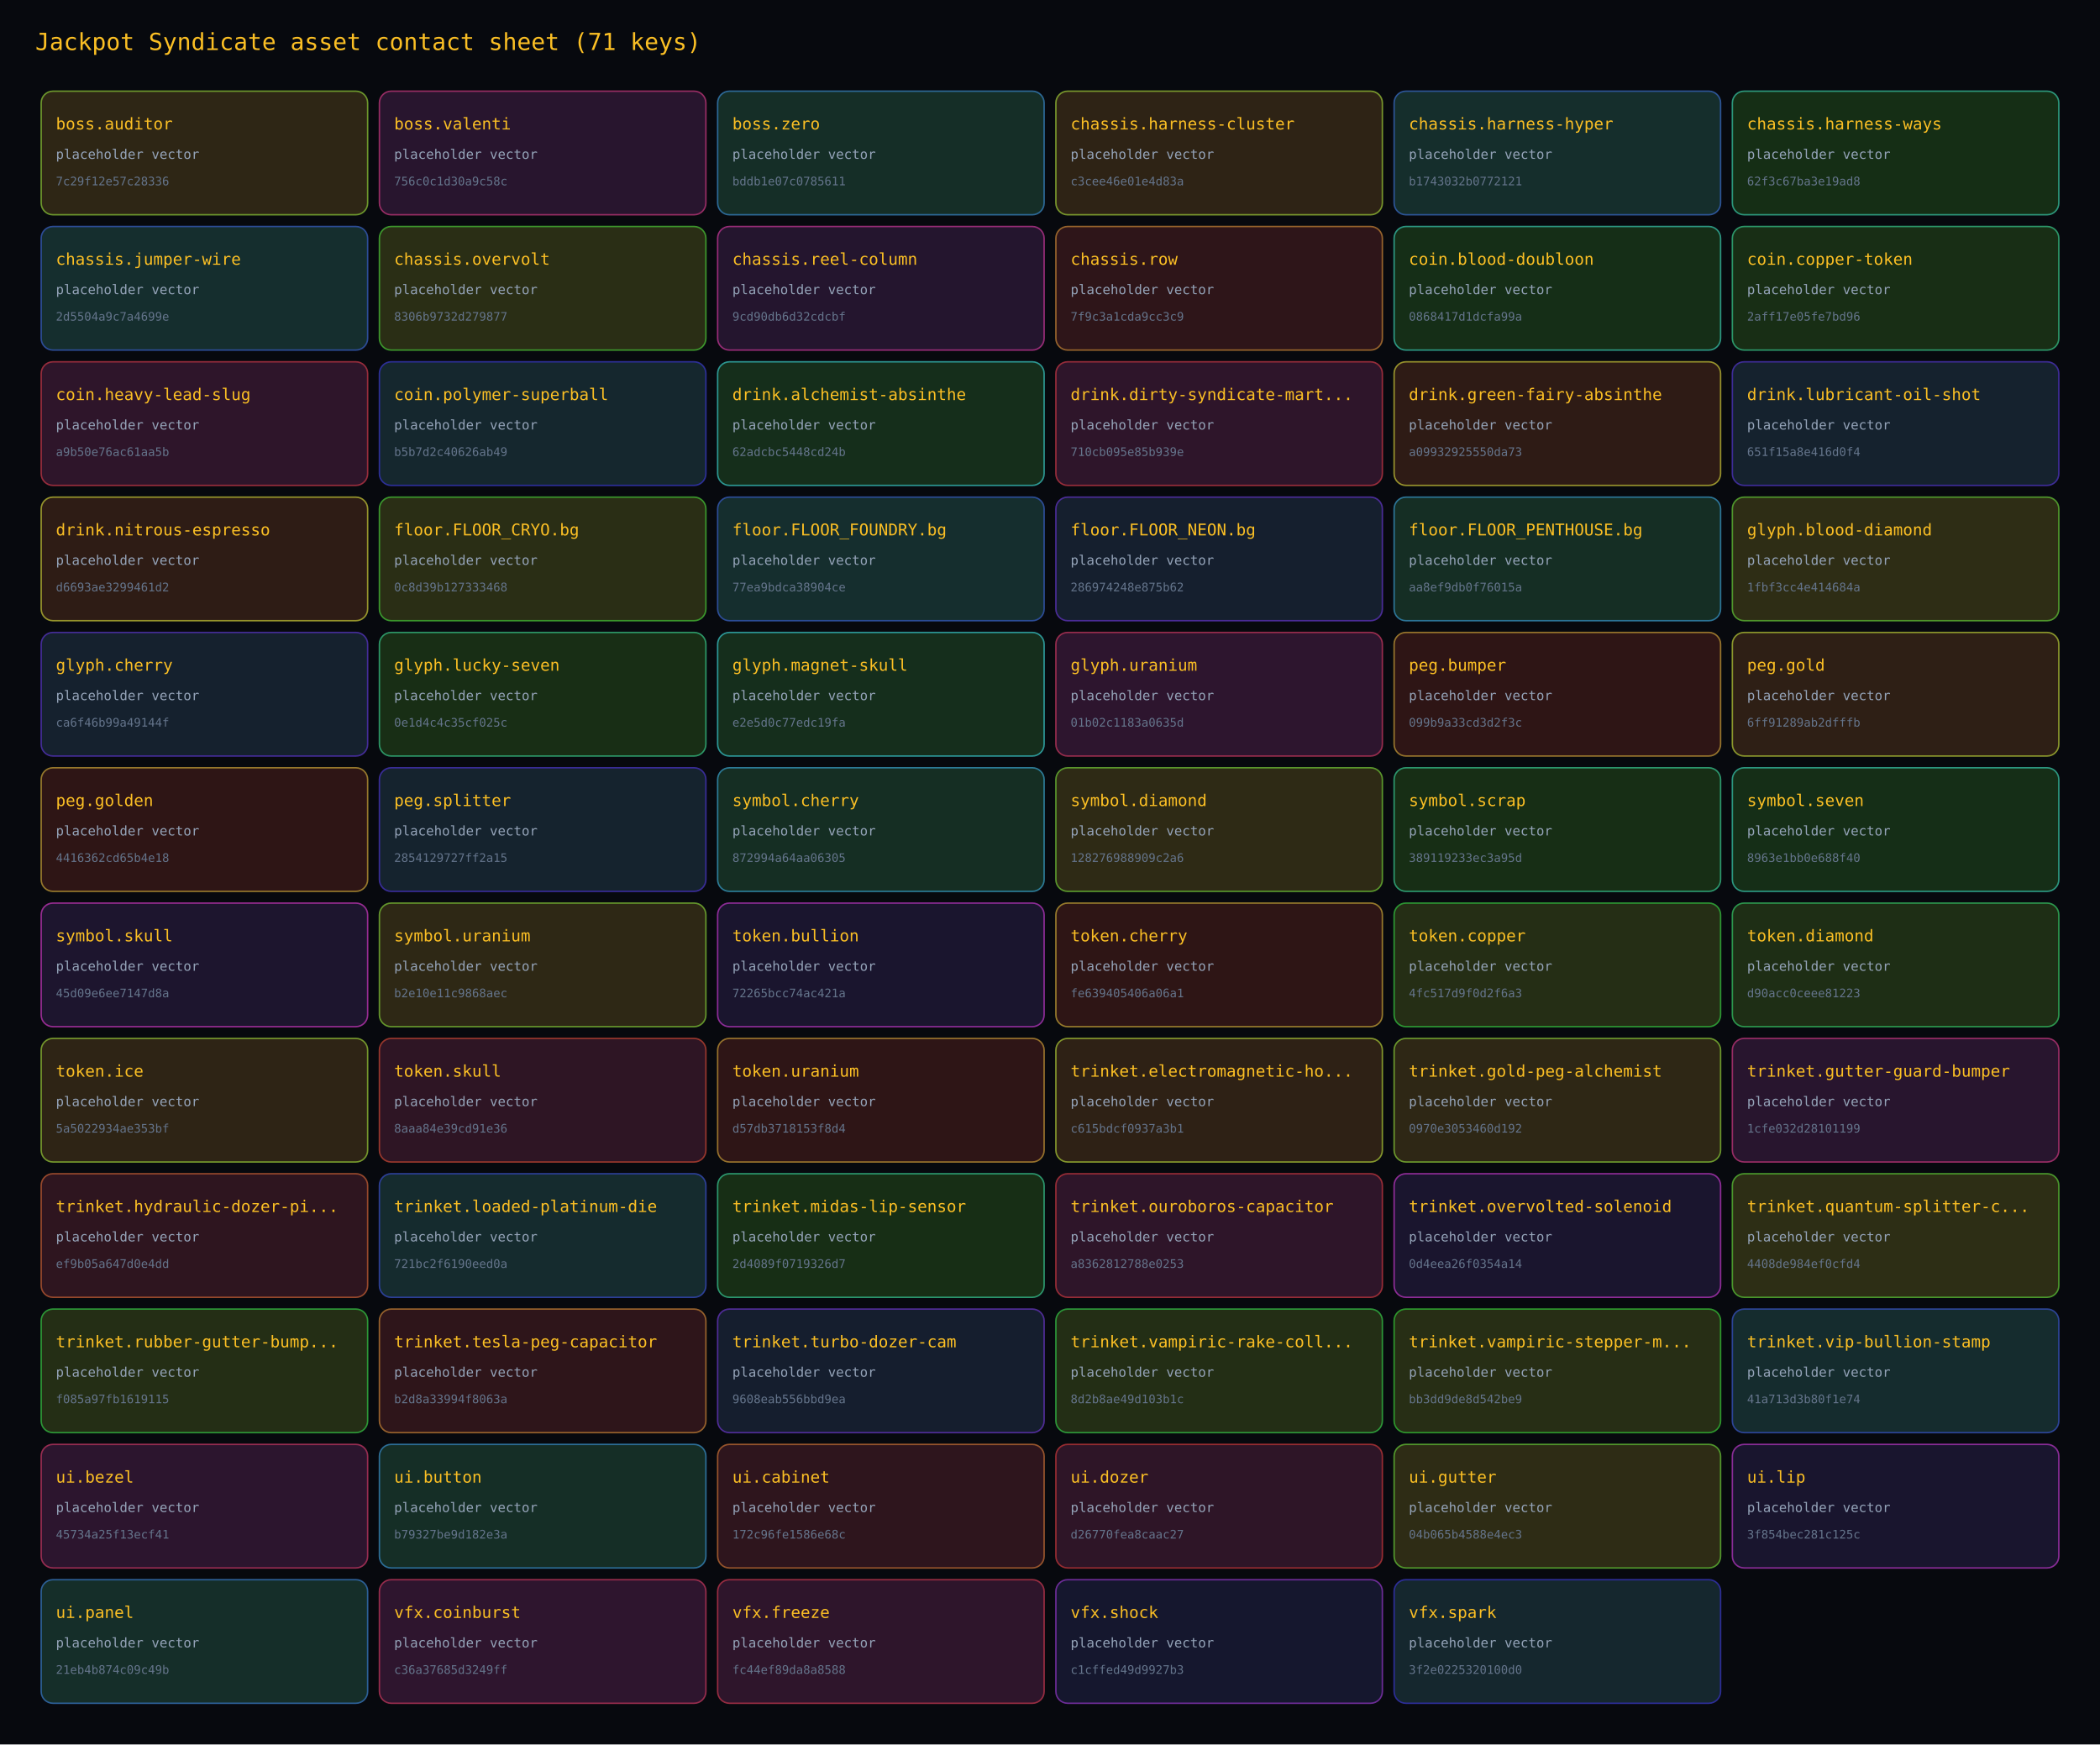
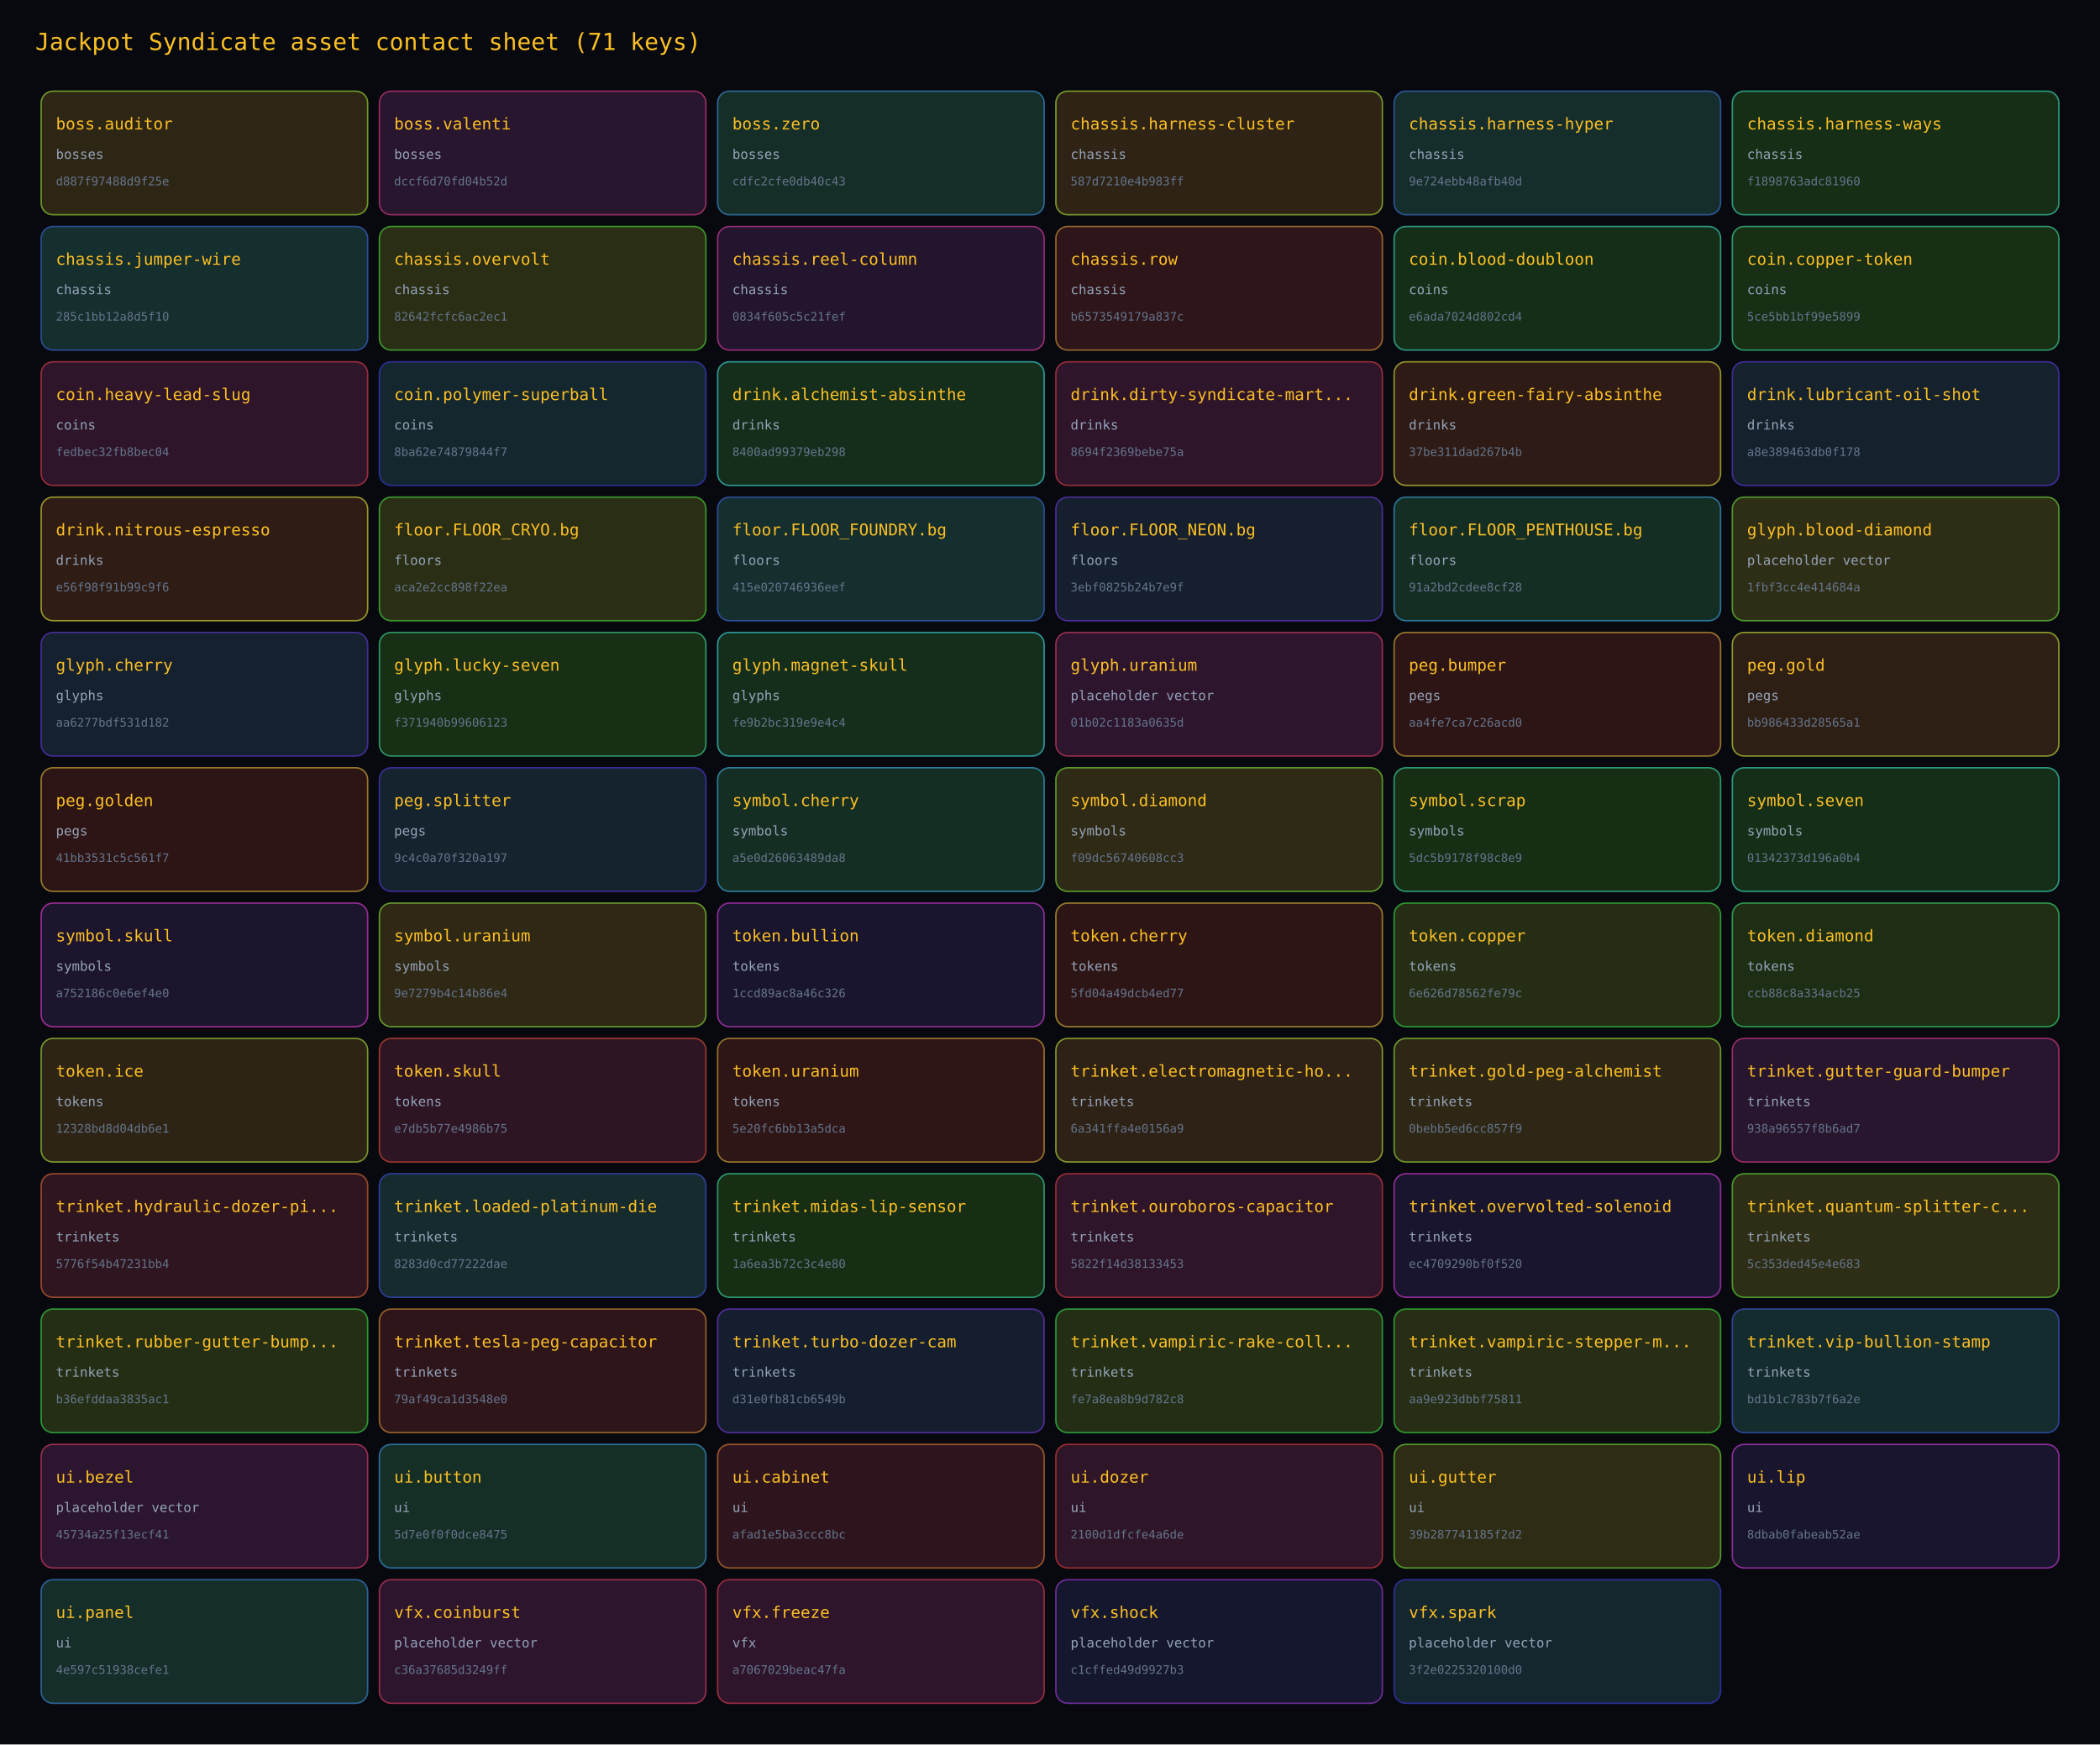
<svg xmlns="http://www.w3.org/2000/svg" width="1428" height="1186" viewBox="0 0 1428 1186">
  <rect width="1428" height="1186" fill="#07090e" />
  <text x="24" y="34" font-family="monospace" font-size="16" fill="#fbbf24">Jackpot Syndicate asset contact sheet (71 keys)</text>
  <rect x="28" y="62" width="222" height="84" rx="8" fill="hsl(42 38% 13%)" stroke="hsl(84 55% 38%)" />
  <text x="38" y="88" font-family="monospace" font-size="11" fill="#fbbf24">boss.auditor</text>
-   <text x="38" y="108" font-family="monospace" font-size="9" fill="#94a3b8">placeholder vector</text>
-   <text x="38" y="126" font-family="monospace" font-size="8" fill="#64748b">7c29f12e57c28336</text>
+   <text x="38" y="108" font-family="monospace" font-size="9" fill="#94a3b8">bosses</text>
+   <text x="38" y="126" font-family="monospace" font-size="8" fill="#64748b">d887f97488d9f25e</text>
  <rect x="258" y="62" width="222" height="84" rx="8" fill="hsl(287 38% 13%)" stroke="hsl(329 55% 38%)" />
  <text x="268" y="88" font-family="monospace" font-size="11" fill="#fbbf24">boss.valenti</text>
-   <text x="268" y="108" font-family="monospace" font-size="9" fill="#94a3b8">placeholder vector</text>
-   <text x="268" y="126" font-family="monospace" font-size="8" fill="#64748b">756c0c1d30a9c58c</text>
+   <text x="268" y="108" font-family="monospace" font-size="9" fill="#94a3b8">bosses</text>
+   <text x="268" y="126" font-family="monospace" font-size="8" fill="#64748b">dccf6d70fd04b52d</text>
  <rect x="488" y="62" width="222" height="84" rx="8" fill="hsl(164 38% 13%)" stroke="hsl(206 55% 38%)" />
  <text x="498" y="88" font-family="monospace" font-size="11" fill="#fbbf24">boss.zero</text>
-   <text x="498" y="108" font-family="monospace" font-size="9" fill="#94a3b8">placeholder vector</text>
-   <text x="498" y="126" font-family="monospace" font-size="8" fill="#64748b">bddb1e07c0785611</text>
+   <text x="498" y="108" font-family="monospace" font-size="9" fill="#94a3b8">bosses</text>
+   <text x="498" y="126" font-family="monospace" font-size="8" fill="#64748b">cdfc2cfe0db40c43</text>
  <rect x="718" y="62" width="222" height="84" rx="8" fill="hsl(35 38% 13%)" stroke="hsl(77 55% 38%)" />
  <text x="728" y="88" font-family="monospace" font-size="11" fill="#fbbf24">chassis.harness-cluster</text>
-   <text x="728" y="108" font-family="monospace" font-size="9" fill="#94a3b8">placeholder vector</text>
-   <text x="728" y="126" font-family="monospace" font-size="8" fill="#64748b">c3cee46e01e4d83a</text>
+   <text x="728" y="108" font-family="monospace" font-size="9" fill="#94a3b8">chassis</text>
+   <text x="728" y="126" font-family="monospace" font-size="8" fill="#64748b">587d7210e4b983ff</text>
  <rect x="948" y="62" width="222" height="84" rx="8" fill="hsl(175 38% 13%)" stroke="hsl(217 55% 38%)" />
  <text x="958" y="88" font-family="monospace" font-size="11" fill="#fbbf24">chassis.harness-hyper</text>
-   <text x="958" y="108" font-family="monospace" font-size="9" fill="#94a3b8">placeholder vector</text>
-   <text x="958" y="126" font-family="monospace" font-size="8" fill="#64748b">b1743032b0772121</text>
+   <text x="958" y="108" font-family="monospace" font-size="9" fill="#94a3b8">chassis</text>
+   <text x="958" y="126" font-family="monospace" font-size="8" fill="#64748b">9e724ebb48afb40d</text>
  <rect x="1178" y="62" width="222" height="84" rx="8" fill="hsl(122 38% 13%)" stroke="hsl(164 55% 38%)" />
  <text x="1188" y="88" font-family="monospace" font-size="11" fill="#fbbf24">chassis.harness-ways</text>
-   <text x="1188" y="108" font-family="monospace" font-size="9" fill="#94a3b8">placeholder vector</text>
-   <text x="1188" y="126" font-family="monospace" font-size="8" fill="#64748b">62f3c67ba3e19ad8</text>
+   <text x="1188" y="108" font-family="monospace" font-size="9" fill="#94a3b8">chassis</text>
+   <text x="1188" y="126" font-family="monospace" font-size="8" fill="#64748b">f1898763adc81960</text>
  <rect x="28" y="154" width="222" height="84" rx="8" fill="hsl(180 38% 13%)" stroke="hsl(222 55% 38%)" />
  <text x="38" y="180" font-family="monospace" font-size="11" fill="#fbbf24">chassis.jumper-wire</text>
-   <text x="38" y="200" font-family="monospace" font-size="9" fill="#94a3b8">placeholder vector</text>
-   <text x="38" y="218" font-family="monospace" font-size="8" fill="#64748b">2d5504a9c7a4699e</text>
+   <text x="38" y="200" font-family="monospace" font-size="9" fill="#94a3b8">chassis</text>
+   <text x="38" y="218" font-family="monospace" font-size="8" fill="#64748b">285c1bb12a8d5f10</text>
  <rect x="258" y="154" width="222" height="84" rx="8" fill="hsl(68 38% 13%)" stroke="hsl(110 55% 38%)" />
  <text x="268" y="180" font-family="monospace" font-size="11" fill="#fbbf24">chassis.overvolt</text>
-   <text x="268" y="200" font-family="monospace" font-size="9" fill="#94a3b8">placeholder vector</text>
-   <text x="268" y="218" font-family="monospace" font-size="8" fill="#64748b">8306b9732d279877</text>
+   <text x="268" y="200" font-family="monospace" font-size="9" fill="#94a3b8">chassis</text>
+   <text x="268" y="218" font-family="monospace" font-size="8" fill="#64748b">82642fcfc6ac2ec1</text>
  <rect x="488" y="154" width="222" height="84" rx="8" fill="hsl(276 38% 13%)" stroke="hsl(318 55% 38%)" />
  <text x="498" y="180" font-family="monospace" font-size="11" fill="#fbbf24">chassis.reel-column</text>
-   <text x="498" y="200" font-family="monospace" font-size="9" fill="#94a3b8">placeholder vector</text>
-   <text x="498" y="218" font-family="monospace" font-size="8" fill="#64748b">9cd90db6d32cdcbf</text>
+   <text x="498" y="200" font-family="monospace" font-size="9" fill="#94a3b8">chassis</text>
+   <text x="498" y="218" font-family="monospace" font-size="8" fill="#64748b">0834f605c5c21fef</text>
  <rect x="718" y="154" width="222" height="84" rx="8" fill="hsl(349 38% 13%)" stroke="hsl(31 55% 38%)" />
  <text x="728" y="180" font-family="monospace" font-size="11" fill="#fbbf24">chassis.row</text>
-   <text x="728" y="200" font-family="monospace" font-size="9" fill="#94a3b8">placeholder vector</text>
-   <text x="728" y="218" font-family="monospace" font-size="8" fill="#64748b">7f9c3a1cda9cc3c9</text>
+   <text x="728" y="200" font-family="monospace" font-size="9" fill="#94a3b8">chassis</text>
+   <text x="728" y="218" font-family="monospace" font-size="8" fill="#64748b">b6573549179a837c</text>
  <rect x="948" y="154" width="222" height="84" rx="8" fill="hsl(126 38% 13%)" stroke="hsl(168 55% 38%)" />
  <text x="958" y="180" font-family="monospace" font-size="11" fill="#fbbf24">coin.blood-doubloon</text>
-   <text x="958" y="200" font-family="monospace" font-size="9" fill="#94a3b8">placeholder vector</text>
-   <text x="958" y="218" font-family="monospace" font-size="8" fill="#64748b">0868417d1dcfa99a</text>
+   <text x="958" y="200" font-family="monospace" font-size="9" fill="#94a3b8">coins</text>
+   <text x="958" y="218" font-family="monospace" font-size="8" fill="#64748b">e6ada7024d802cd4</text>
  <rect x="1178" y="154" width="222" height="84" rx="8" fill="hsl(112 38% 13%)" stroke="hsl(154 55% 38%)" />
  <text x="1188" y="180" font-family="monospace" font-size="11" fill="#fbbf24">coin.copper-token</text>
-   <text x="1188" y="200" font-family="monospace" font-size="9" fill="#94a3b8">placeholder vector</text>
-   <text x="1188" y="218" font-family="monospace" font-size="8" fill="#64748b">2aff17e05fe7bd96</text>
+   <text x="1188" y="200" font-family="monospace" font-size="9" fill="#94a3b8">coins</text>
+   <text x="1188" y="218" font-family="monospace" font-size="8" fill="#64748b">5ce5bb1bf99e5899</text>
  <rect x="28" y="246" width="222" height="84" rx="8" fill="hsl(309 38% 13%)" stroke="hsl(351 55% 38%)" />
  <text x="38" y="272" font-family="monospace" font-size="11" fill="#fbbf24">coin.heavy-lead-slug</text>
-   <text x="38" y="292" font-family="monospace" font-size="9" fill="#94a3b8">placeholder vector</text>
-   <text x="38" y="310" font-family="monospace" font-size="8" fill="#64748b">a9b50e76ac61aa5b</text>
+   <text x="38" y="292" font-family="monospace" font-size="9" fill="#94a3b8">coins</text>
+   <text x="38" y="310" font-family="monospace" font-size="8" fill="#64748b">fedbec32fb8bec04</text>
  <rect x="258" y="246" width="222" height="84" rx="8" fill="hsl(196 38% 13%)" stroke="hsl(238 55% 38%)" />
  <text x="268" y="272" font-family="monospace" font-size="11" fill="#fbbf24">coin.polymer-superball</text>
-   <text x="268" y="292" font-family="monospace" font-size="9" fill="#94a3b8">placeholder vector</text>
-   <text x="268" y="310" font-family="monospace" font-size="8" fill="#64748b">b5b7d2c40626ab49</text>
+   <text x="268" y="292" font-family="monospace" font-size="9" fill="#94a3b8">coins</text>
+   <text x="268" y="310" font-family="monospace" font-size="8" fill="#64748b">8ba62e74879844f7</text>
  <rect x="488" y="246" width="222" height="84" rx="8" fill="hsl(135 38% 13%)" stroke="hsl(177 55% 38%)" />
  <text x="498" y="272" font-family="monospace" font-size="11" fill="#fbbf24">drink.alchemist-absinthe</text>
-   <text x="498" y="292" font-family="monospace" font-size="9" fill="#94a3b8">placeholder vector</text>
-   <text x="498" y="310" font-family="monospace" font-size="8" fill="#64748b">62adcbc5448cd24b</text>
+   <text x="498" y="292" font-family="monospace" font-size="9" fill="#94a3b8">drinks</text>
+   <text x="498" y="310" font-family="monospace" font-size="8" fill="#64748b">8400ad99379eb298</text>
  <rect x="718" y="246" width="222" height="84" rx="8" fill="hsl(310 38% 13%)" stroke="hsl(352 55% 38%)" />
  <text x="728" y="272" font-family="monospace" font-size="11" fill="#fbbf24">drink.dirty-syndicate-mart...</text>
-   <text x="728" y="292" font-family="monospace" font-size="9" fill="#94a3b8">placeholder vector</text>
-   <text x="728" y="310" font-family="monospace" font-size="8" fill="#64748b">710cb095e85b939e</text>
+   <text x="728" y="292" font-family="monospace" font-size="9" fill="#94a3b8">drinks</text>
+   <text x="728" y="310" font-family="monospace" font-size="8" fill="#64748b">8694f2369bebe75a</text>
  <rect x="948" y="246" width="222" height="84" rx="8" fill="hsl(15 38% 13%)" stroke="hsl(57 55% 38%)" />
  <text x="958" y="272" font-family="monospace" font-size="11" fill="#fbbf24">drink.green-fairy-absinthe</text>
-   <text x="958" y="292" font-family="monospace" font-size="9" fill="#94a3b8">placeholder vector</text>
-   <text x="958" y="310" font-family="monospace" font-size="8" fill="#64748b">a09932925550da73</text>
+   <text x="958" y="292" font-family="monospace" font-size="9" fill="#94a3b8">drinks</text>
+   <text x="958" y="310" font-family="monospace" font-size="8" fill="#64748b">37be311dad267b4b</text>
  <rect x="1178" y="246" width="222" height="84" rx="8" fill="hsl(208 38% 13%)" stroke="hsl(250 55% 38%)" />
  <text x="1188" y="272" font-family="monospace" font-size="11" fill="#fbbf24">drink.lubricant-oil-shot</text>
-   <text x="1188" y="292" font-family="monospace" font-size="9" fill="#94a3b8">placeholder vector</text>
-   <text x="1188" y="310" font-family="monospace" font-size="8" fill="#64748b">651f15a8e416d0f4</text>
+   <text x="1188" y="292" font-family="monospace" font-size="9" fill="#94a3b8">drinks</text>
+   <text x="1188" y="310" font-family="monospace" font-size="8" fill="#64748b">a8e389463db0f178</text>
  <rect x="28" y="338" width="222" height="84" rx="8" fill="hsl(17 38% 13%)" stroke="hsl(59 55% 38%)" />
  <text x="38" y="364" font-family="monospace" font-size="11" fill="#fbbf24">drink.nitrous-espresso</text>
-   <text x="38" y="384" font-family="monospace" font-size="9" fill="#94a3b8">placeholder vector</text>
-   <text x="38" y="402" font-family="monospace" font-size="8" fill="#64748b">d6693ae3299461d2</text>
+   <text x="38" y="384" font-family="monospace" font-size="9" fill="#94a3b8">drinks</text>
+   <text x="38" y="402" font-family="monospace" font-size="8" fill="#64748b">e56f98f91b99c9f6</text>
  <rect x="258" y="338" width="222" height="84" rx="8" fill="hsl(70 38% 13%)" stroke="hsl(112 55% 38%)" />
  <text x="268" y="364" font-family="monospace" font-size="11" fill="#fbbf24">floor.FLOOR_CRYO.bg</text>
-   <text x="268" y="384" font-family="monospace" font-size="9" fill="#94a3b8">placeholder vector</text>
-   <text x="268" y="402" font-family="monospace" font-size="8" fill="#64748b">0c8d39b127333468</text>
+   <text x="268" y="384" font-family="monospace" font-size="9" fill="#94a3b8">floors</text>
+   <text x="268" y="402" font-family="monospace" font-size="8" fill="#64748b">aca2e2cc898f22ea</text>
  <rect x="488" y="338" width="222" height="84" rx="8" fill="hsl(180 38% 13%)" stroke="hsl(222 55% 38%)" />
  <text x="498" y="364" font-family="monospace" font-size="11" fill="#fbbf24">floor.FLOOR_FOUNDRY.bg</text>
-   <text x="498" y="384" font-family="monospace" font-size="9" fill="#94a3b8">placeholder vector</text>
-   <text x="498" y="402" font-family="monospace" font-size="8" fill="#64748b">77ea9bdca38904ce</text>
+   <text x="498" y="384" font-family="monospace" font-size="9" fill="#94a3b8">floors</text>
+   <text x="498" y="402" font-family="monospace" font-size="8" fill="#64748b">415e020746936eef</text>
  <rect x="718" y="338" width="222" height="84" rx="8" fill="hsl(215 38% 13%)" stroke="hsl(257 55% 38%)" />
  <text x="728" y="364" font-family="monospace" font-size="11" fill="#fbbf24">floor.FLOOR_NEON.bg</text>
-   <text x="728" y="384" font-family="monospace" font-size="9" fill="#94a3b8">placeholder vector</text>
-   <text x="728" y="402" font-family="monospace" font-size="8" fill="#64748b">286974248e875b62</text>
+   <text x="728" y="384" font-family="monospace" font-size="9" fill="#94a3b8">floors</text>
+   <text x="728" y="402" font-family="monospace" font-size="8" fill="#64748b">3ebf0825b24b7e9f</text>
  <rect x="948" y="338" width="222" height="84" rx="8" fill="hsl(157 38% 13%)" stroke="hsl(199 55% 38%)" />
  <text x="958" y="364" font-family="monospace" font-size="11" fill="#fbbf24">floor.FLOOR_PENTHOUSE.bg</text>
-   <text x="958" y="384" font-family="monospace" font-size="9" fill="#94a3b8">placeholder vector</text>
-   <text x="958" y="402" font-family="monospace" font-size="8" fill="#64748b">aa8ef9db0f76015a</text>
+   <text x="958" y="384" font-family="monospace" font-size="9" fill="#94a3b8">floors</text>
+   <text x="958" y="402" font-family="monospace" font-size="8" fill="#64748b">91a2bd2cdee8cf28</text>
  <rect x="1178" y="338" width="222" height="84" rx="8" fill="hsl(58 38% 13%)" stroke="hsl(100 55% 38%)" />
  <text x="1188" y="364" font-family="monospace" font-size="11" fill="#fbbf24">glyph.blood-diamond</text>
  <text x="1188" y="384" font-family="monospace" font-size="9" fill="#94a3b8">placeholder vector</text>
  <text x="1188" y="402" font-family="monospace" font-size="8" fill="#64748b">1fbf3cc4e414684a</text>
  <rect x="28" y="430" width="222" height="84" rx="8" fill="hsl(211 38% 13%)" stroke="hsl(253 55% 38%)" />
  <text x="38" y="456" font-family="monospace" font-size="11" fill="#fbbf24">glyph.cherry</text>
-   <text x="38" y="476" font-family="monospace" font-size="9" fill="#94a3b8">placeholder vector</text>
-   <text x="38" y="494" font-family="monospace" font-size="8" fill="#64748b">ca6f46b99a49144f</text>
+   <text x="38" y="476" font-family="monospace" font-size="9" fill="#94a3b8">glyphs</text>
+   <text x="38" y="494" font-family="monospace" font-size="8" fill="#64748b">aa6277bdf531d182</text>
  <rect x="258" y="430" width="222" height="84" rx="8" fill="hsl(111 38% 13%)" stroke="hsl(153 55% 38%)" />
  <text x="268" y="456" font-family="monospace" font-size="11" fill="#fbbf24">glyph.lucky-seven</text>
-   <text x="268" y="476" font-family="monospace" font-size="9" fill="#94a3b8">placeholder vector</text>
-   <text x="268" y="494" font-family="monospace" font-size="8" fill="#64748b">0e1d4c4c35cf025c</text>
+   <text x="268" y="476" font-family="monospace" font-size="9" fill="#94a3b8">glyphs</text>
+   <text x="268" y="494" font-family="monospace" font-size="8" fill="#64748b">f371940b99606123</text>
  <rect x="488" y="430" width="222" height="84" rx="8" fill="hsl(138 38% 13%)" stroke="hsl(180 55% 38%)" />
  <text x="498" y="456" font-family="monospace" font-size="11" fill="#fbbf24">glyph.magnet-skull</text>
-   <text x="498" y="476" font-family="monospace" font-size="9" fill="#94a3b8">placeholder vector</text>
-   <text x="498" y="494" font-family="monospace" font-size="8" fill="#64748b">e2e5d0c77edc19fa</text>
+   <text x="498" y="476" font-family="monospace" font-size="9" fill="#94a3b8">glyphs</text>
+   <text x="498" y="494" font-family="monospace" font-size="8" fill="#64748b">fe9b2bc319e9e4c4</text>
  <rect x="718" y="430" width="222" height="84" rx="8" fill="hsl(299 38% 13%)" stroke="hsl(341 55% 38%)" />
  <text x="728" y="456" font-family="monospace" font-size="11" fill="#fbbf24">glyph.uranium</text>
  <text x="728" y="476" font-family="monospace" font-size="9" fill="#94a3b8">placeholder vector</text>
  <text x="728" y="494" font-family="monospace" font-size="8" fill="#64748b">01b02c1183a0635d</text>
  <rect x="948" y="430" width="222" height="84" rx="8" fill="hsl(359 38% 13%)" stroke="hsl(41 55% 38%)" />
  <text x="958" y="456" font-family="monospace" font-size="11" fill="#fbbf24">peg.bumper</text>
-   <text x="958" y="476" font-family="monospace" font-size="9" fill="#94a3b8">placeholder vector</text>
-   <text x="958" y="494" font-family="monospace" font-size="8" fill="#64748b">099b9a33cd3d2f3c</text>
+   <text x="958" y="476" font-family="monospace" font-size="9" fill="#94a3b8">pegs</text>
+   <text x="958" y="494" font-family="monospace" font-size="8" fill="#64748b">aa4fe7ca7c26acd0</text>
  <rect x="1178" y="430" width="222" height="84" rx="8" fill="hsl(25 38% 13%)" stroke="hsl(67 55% 38%)" />
  <text x="1188" y="456" font-family="monospace" font-size="11" fill="#fbbf24">peg.gold</text>
-   <text x="1188" y="476" font-family="monospace" font-size="9" fill="#94a3b8">placeholder vector</text>
-   <text x="1188" y="494" font-family="monospace" font-size="8" fill="#64748b">6ff91289ab2dfffb</text>
+   <text x="1188" y="476" font-family="monospace" font-size="9" fill="#94a3b8">pegs</text>
+   <text x="1188" y="494" font-family="monospace" font-size="8" fill="#64748b">bb986433d28565a1</text>
  <rect x="28" y="522" width="222" height="84" rx="8" fill="hsl(1 38% 13%)" stroke="hsl(43 55% 38%)" />
  <text x="38" y="548" font-family="monospace" font-size="11" fill="#fbbf24">peg.golden</text>
-   <text x="38" y="568" font-family="monospace" font-size="9" fill="#94a3b8">placeholder vector</text>
-   <text x="38" y="586" font-family="monospace" font-size="8" fill="#64748b">4416362cd65b4e18</text>
+   <text x="38" y="568" font-family="monospace" font-size="9" fill="#94a3b8">pegs</text>
+   <text x="38" y="586" font-family="monospace" font-size="8" fill="#64748b">41bb3531c5c561f7</text>
  <rect x="258" y="522" width="222" height="84" rx="8" fill="hsl(205 38% 13%)" stroke="hsl(247 55% 38%)" />
  <text x="268" y="548" font-family="monospace" font-size="11" fill="#fbbf24">peg.splitter</text>
-   <text x="268" y="568" font-family="monospace" font-size="9" fill="#94a3b8">placeholder vector</text>
-   <text x="268" y="586" font-family="monospace" font-size="8" fill="#64748b">2854129727ff2a15</text>
+   <text x="268" y="568" font-family="monospace" font-size="9" fill="#94a3b8">pegs</text>
+   <text x="268" y="586" font-family="monospace" font-size="8" fill="#64748b">9c4c0a70f320a197</text>
  <rect x="488" y="522" width="222" height="84" rx="8" fill="hsl(154 38% 13%)" stroke="hsl(196 55% 38%)" />
  <text x="498" y="548" font-family="monospace" font-size="11" fill="#fbbf24">symbol.cherry</text>
-   <text x="498" y="568" font-family="monospace" font-size="9" fill="#94a3b8">placeholder vector</text>
-   <text x="498" y="586" font-family="monospace" font-size="8" fill="#64748b">872994a64aa06305</text>
+   <text x="498" y="568" font-family="monospace" font-size="9" fill="#94a3b8">symbols</text>
+   <text x="498" y="586" font-family="monospace" font-size="8" fill="#64748b">a5e0d26063489da8</text>
  <rect x="718" y="522" width="222" height="84" rx="8" fill="hsl(52 38% 13%)" stroke="hsl(94 55% 38%)" />
  <text x="728" y="548" font-family="monospace" font-size="11" fill="#fbbf24">symbol.diamond</text>
-   <text x="728" y="568" font-family="monospace" font-size="9" fill="#94a3b8">placeholder vector</text>
-   <text x="728" y="586" font-family="monospace" font-size="8" fill="#64748b">128276988909c2a6</text>
+   <text x="728" y="568" font-family="monospace" font-size="9" fill="#94a3b8">symbols</text>
+   <text x="728" y="586" font-family="monospace" font-size="8" fill="#64748b">f09dc56740608cc3</text>
  <rect x="948" y="522" width="222" height="84" rx="8" fill="hsl(114 38% 13%)" stroke="hsl(156 55% 38%)" />
  <text x="958" y="548" font-family="monospace" font-size="11" fill="#fbbf24">symbol.scrap</text>
-   <text x="958" y="568" font-family="monospace" font-size="9" fill="#94a3b8">placeholder vector</text>
-   <text x="958" y="586" font-family="monospace" font-size="8" fill="#64748b">389119233ec3a95d</text>
+   <text x="958" y="568" font-family="monospace" font-size="9" fill="#94a3b8">symbols</text>
+   <text x="958" y="586" font-family="monospace" font-size="8" fill="#64748b">5dc5b9178f98c8e9</text>
  <rect x="1178" y="522" width="222" height="84" rx="8" fill="hsl(125 38% 13%)" stroke="hsl(167 55% 38%)" />
  <text x="1188" y="548" font-family="monospace" font-size="11" fill="#fbbf24">symbol.seven</text>
-   <text x="1188" y="568" font-family="monospace" font-size="9" fill="#94a3b8">placeholder vector</text>
-   <text x="1188" y="586" font-family="monospace" font-size="8" fill="#64748b">8963e1bb0e688f40</text>
+   <text x="1188" y="568" font-family="monospace" font-size="9" fill="#94a3b8">symbols</text>
+   <text x="1188" y="586" font-family="monospace" font-size="8" fill="#64748b">01342373d196a0b4</text>
  <rect x="28" y="614" width="222" height="84" rx="8" fill="hsl(261 38% 13%)" stroke="hsl(303 55% 38%)" />
  <text x="38" y="640" font-family="monospace" font-size="11" fill="#fbbf24">symbol.skull</text>
-   <text x="38" y="660" font-family="monospace" font-size="9" fill="#94a3b8">placeholder vector</text>
-   <text x="38" y="678" font-family="monospace" font-size="8" fill="#64748b">45d09e6ee7147d8a</text>
+   <text x="38" y="660" font-family="monospace" font-size="9" fill="#94a3b8">symbols</text>
+   <text x="38" y="678" font-family="monospace" font-size="8" fill="#64748b">a752186c0e6ef4e0</text>
  <rect x="258" y="614" width="222" height="84" rx="8" fill="hsl(46 38% 13%)" stroke="hsl(88 55% 38%)" />
  <text x="268" y="640" font-family="monospace" font-size="11" fill="#fbbf24">symbol.uranium</text>
-   <text x="268" y="660" font-family="monospace" font-size="9" fill="#94a3b8">placeholder vector</text>
-   <text x="268" y="678" font-family="monospace" font-size="8" fill="#64748b">b2e10e11c9868aec</text>
+   <text x="268" y="660" font-family="monospace" font-size="9" fill="#94a3b8">symbols</text>
+   <text x="268" y="678" font-family="monospace" font-size="8" fill="#64748b">9e7279b4c14b86e4</text>
  <rect x="488" y="614" width="222" height="84" rx="8" fill="hsl(252 38% 13%)" stroke="hsl(294 55% 38%)" />
  <text x="498" y="640" font-family="monospace" font-size="11" fill="#fbbf24">token.bullion</text>
-   <text x="498" y="660" font-family="monospace" font-size="9" fill="#94a3b8">placeholder vector</text>
-   <text x="498" y="678" font-family="monospace" font-size="8" fill="#64748b">72265bcc74ac421a</text>
+   <text x="498" y="660" font-family="monospace" font-size="9" fill="#94a3b8">tokens</text>
+   <text x="498" y="678" font-family="monospace" font-size="8" fill="#64748b">1ccd89ac8a46c326</text>
  <rect x="718" y="614" width="222" height="84" rx="8" fill="hsl(2 38% 13%)" stroke="hsl(44 55% 38%)" />
  <text x="728" y="640" font-family="monospace" font-size="11" fill="#fbbf24">token.cherry</text>
-   <text x="728" y="660" font-family="monospace" font-size="9" fill="#94a3b8">placeholder vector</text>
-   <text x="728" y="678" font-family="monospace" font-size="8" fill="#64748b">fe639405406a06a1</text>
+   <text x="728" y="660" font-family="monospace" font-size="9" fill="#94a3b8">tokens</text>
+   <text x="728" y="678" font-family="monospace" font-size="8" fill="#64748b">5fd04a49dcb4ed77</text>
  <rect x="948" y="614" width="222" height="84" rx="8" fill="hsl(82 38% 13%)" stroke="hsl(124 55% 38%)" />
  <text x="958" y="640" font-family="monospace" font-size="11" fill="#fbbf24">token.copper</text>
-   <text x="958" y="660" font-family="monospace" font-size="9" fill="#94a3b8">placeholder vector</text>
-   <text x="958" y="678" font-family="monospace" font-size="8" fill="#64748b">4fc517d9f0d2f6a3</text>
+   <text x="958" y="660" font-family="monospace" font-size="9" fill="#94a3b8">tokens</text>
+   <text x="958" y="678" font-family="monospace" font-size="8" fill="#64748b">6e626d78562fe79c</text>
  <rect x="1178" y="614" width="222" height="84" rx="8" fill="hsl(97 38% 13%)" stroke="hsl(139 55% 38%)" />
  <text x="1188" y="640" font-family="monospace" font-size="11" fill="#fbbf24">token.diamond</text>
-   <text x="1188" y="660" font-family="monospace" font-size="9" fill="#94a3b8">placeholder vector</text>
-   <text x="1188" y="678" font-family="monospace" font-size="8" fill="#64748b">d90acc0ceee81223</text>
+   <text x="1188" y="660" font-family="monospace" font-size="9" fill="#94a3b8">tokens</text>
+   <text x="1188" y="678" font-family="monospace" font-size="8" fill="#64748b">ccb88c8a334acb25</text>
  <rect x="28" y="706" width="222" height="84" rx="8" fill="hsl(37 38% 13%)" stroke="hsl(79 55% 38%)" />
  <text x="38" y="732" font-family="monospace" font-size="11" fill="#fbbf24">token.ice</text>
-   <text x="38" y="752" font-family="monospace" font-size="9" fill="#94a3b8">placeholder vector</text>
-   <text x="38" y="770" font-family="monospace" font-size="8" fill="#64748b">5a5022934ae353bf</text>
+   <text x="38" y="752" font-family="monospace" font-size="9" fill="#94a3b8">tokens</text>
+   <text x="38" y="770" font-family="monospace" font-size="8" fill="#64748b">12328bd8d04db6e1</text>
  <rect x="258" y="706" width="222" height="84" rx="8" fill="hsl(324 38% 13%)" stroke="hsl(6 55% 38%)" />
  <text x="268" y="732" font-family="monospace" font-size="11" fill="#fbbf24">token.skull</text>
-   <text x="268" y="752" font-family="monospace" font-size="9" fill="#94a3b8">placeholder vector</text>
-   <text x="268" y="770" font-family="monospace" font-size="8" fill="#64748b">8aaa84e39cd91e36</text>
+   <text x="268" y="752" font-family="monospace" font-size="9" fill="#94a3b8">tokens</text>
+   <text x="268" y="770" font-family="monospace" font-size="8" fill="#64748b">e7db5b77e4986b75</text>
  <rect x="488" y="706" width="222" height="84" rx="8" fill="hsl(357 38% 13%)" stroke="hsl(39 55% 38%)" />
  <text x="498" y="732" font-family="monospace" font-size="11" fill="#fbbf24">token.uranium</text>
-   <text x="498" y="752" font-family="monospace" font-size="9" fill="#94a3b8">placeholder vector</text>
-   <text x="498" y="770" font-family="monospace" font-size="8" fill="#64748b">d57db3718153f8d4</text>
+   <text x="498" y="752" font-family="monospace" font-size="9" fill="#94a3b8">tokens</text>
+   <text x="498" y="770" font-family="monospace" font-size="8" fill="#64748b">5e20fc6bb13a5dca</text>
  <rect x="718" y="706" width="222" height="84" rx="8" fill="hsl(29 38% 13%)" stroke="hsl(71 55% 38%)" />
  <text x="728" y="732" font-family="monospace" font-size="11" fill="#fbbf24">trinket.electromagnetic-ho...</text>
-   <text x="728" y="752" font-family="monospace" font-size="9" fill="#94a3b8">placeholder vector</text>
-   <text x="728" y="770" font-family="monospace" font-size="8" fill="#64748b">c615bdcf0937a3b1</text>
+   <text x="728" y="752" font-family="monospace" font-size="9" fill="#94a3b8">trinkets</text>
+   <text x="728" y="770" font-family="monospace" font-size="8" fill="#64748b">6a341ffa4e0156a9</text>
  <rect x="948" y="706" width="222" height="84" rx="8" fill="hsl(43 38% 13%)" stroke="hsl(85 55% 38%)" />
  <text x="958" y="732" font-family="monospace" font-size="11" fill="#fbbf24">trinket.gold-peg-alchemist</text>
-   <text x="958" y="752" font-family="monospace" font-size="9" fill="#94a3b8">placeholder vector</text>
-   <text x="958" y="770" font-family="monospace" font-size="8" fill="#64748b">0970e3053460d192</text>
+   <text x="958" y="752" font-family="monospace" font-size="9" fill="#94a3b8">trinkets</text>
+   <text x="958" y="770" font-family="monospace" font-size="8" fill="#64748b">0bebb5ed6cc857f9</text>
  <rect x="1178" y="706" width="222" height="84" rx="8" fill="hsl(286 38% 13%)" stroke="hsl(328 55% 38%)" />
  <text x="1188" y="732" font-family="monospace" font-size="11" fill="#fbbf24">trinket.gutter-guard-bumper</text>
-   <text x="1188" y="752" font-family="monospace" font-size="9" fill="#94a3b8">placeholder vector</text>
-   <text x="1188" y="770" font-family="monospace" font-size="8" fill="#64748b">1cfe032d28101199</text>
+   <text x="1188" y="752" font-family="monospace" font-size="9" fill="#94a3b8">trinkets</text>
+   <text x="1188" y="770" font-family="monospace" font-size="8" fill="#64748b">938a96557f8b6ad7</text>
  <rect x="28" y="798" width="222" height="84" rx="8" fill="hsl(334 38% 13%)" stroke="hsl(16 55% 38%)" />
  <text x="38" y="824" font-family="monospace" font-size="11" fill="#fbbf24">trinket.hydraulic-dozer-pi...</text>
-   <text x="38" y="844" font-family="monospace" font-size="9" fill="#94a3b8">placeholder vector</text>
-   <text x="38" y="862" font-family="monospace" font-size="8" fill="#64748b">ef9b05a647d0e4dd</text>
+   <text x="38" y="844" font-family="monospace" font-size="9" fill="#94a3b8">trinkets</text>
+   <text x="38" y="862" font-family="monospace" font-size="8" fill="#64748b">5776f54b47231bb4</text>
  <rect x="258" y="798" width="222" height="84" rx="8" fill="hsl(187 38% 13%)" stroke="hsl(229 55% 38%)" />
  <text x="268" y="824" font-family="monospace" font-size="11" fill="#fbbf24">trinket.loaded-platinum-die</text>
-   <text x="268" y="844" font-family="monospace" font-size="9" fill="#94a3b8">placeholder vector</text>
-   <text x="268" y="862" font-family="monospace" font-size="8" fill="#64748b">721bc2f6190eed0a</text>
+   <text x="268" y="844" font-family="monospace" font-size="9" fill="#94a3b8">trinkets</text>
+   <text x="268" y="862" font-family="monospace" font-size="8" fill="#64748b">8283d0cd77222dae</text>
  <rect x="488" y="798" width="222" height="84" rx="8" fill="hsl(115 38% 13%)" stroke="hsl(157 55% 38%)" />
  <text x="498" y="824" font-family="monospace" font-size="11" fill="#fbbf24">trinket.midas-lip-sensor</text>
-   <text x="498" y="844" font-family="monospace" font-size="9" fill="#94a3b8">placeholder vector</text>
-   <text x="498" y="862" font-family="monospace" font-size="8" fill="#64748b">2d4089f0719326d7</text>
+   <text x="498" y="844" font-family="monospace" font-size="9" fill="#94a3b8">trinkets</text>
+   <text x="498" y="862" font-family="monospace" font-size="8" fill="#64748b">1a6ea3b72c3c4e80</text>
  <rect x="718" y="798" width="222" height="84" rx="8" fill="hsl(312 38% 13%)" stroke="hsl(354 55% 38%)" />
  <text x="728" y="824" font-family="monospace" font-size="11" fill="#fbbf24">trinket.ouroboros-capacitor</text>
-   <text x="728" y="844" font-family="monospace" font-size="9" fill="#94a3b8">placeholder vector</text>
-   <text x="728" y="862" font-family="monospace" font-size="8" fill="#64748b">a8362812788e0253</text>
+   <text x="728" y="844" font-family="monospace" font-size="9" fill="#94a3b8">trinkets</text>
+   <text x="728" y="862" font-family="monospace" font-size="8" fill="#64748b">5822f14d38133453</text>
  <rect x="948" y="798" width="222" height="84" rx="8" fill="hsl(253 38% 13%)" stroke="hsl(295 55% 38%)" />
  <text x="958" y="824" font-family="monospace" font-size="11" fill="#fbbf24">trinket.overvolted-solenoid</text>
-   <text x="958" y="844" font-family="monospace" font-size="9" fill="#94a3b8">placeholder vector</text>
-   <text x="958" y="862" font-family="monospace" font-size="8" fill="#64748b">0d4eea26f0354a14</text>
+   <text x="958" y="844" font-family="monospace" font-size="9" fill="#94a3b8">trinkets</text>
+   <text x="958" y="862" font-family="monospace" font-size="8" fill="#64748b">ec4709290bf0f520</text>
  <rect x="1178" y="798" width="222" height="84" rx="8" fill="hsl(61 38% 13%)" stroke="hsl(103 55% 38%)" />
  <text x="1188" y="824" font-family="monospace" font-size="11" fill="#fbbf24">trinket.quantum-splitter-c...</text>
-   <text x="1188" y="844" font-family="monospace" font-size="9" fill="#94a3b8">placeholder vector</text>
-   <text x="1188" y="862" font-family="monospace" font-size="8" fill="#64748b">4408de984ef0cfd4</text>
+   <text x="1188" y="844" font-family="monospace" font-size="9" fill="#94a3b8">trinkets</text>
+   <text x="1188" y="862" font-family="monospace" font-size="8" fill="#64748b">5c353ded45e4e683</text>
  <rect x="28" y="890" width="222" height="84" rx="8" fill="hsl(84 38% 13%)" stroke="hsl(126 55% 38%)" />
  <text x="38" y="916" font-family="monospace" font-size="11" fill="#fbbf24">trinket.rubber-gutter-bump...</text>
-   <text x="38" y="936" font-family="monospace" font-size="9" fill="#94a3b8">placeholder vector</text>
-   <text x="38" y="954" font-family="monospace" font-size="8" fill="#64748b">f085a97fb1619115</text>
+   <text x="38" y="936" font-family="monospace" font-size="9" fill="#94a3b8">trinkets</text>
+   <text x="38" y="954" font-family="monospace" font-size="8" fill="#64748b">b36efddaa3835ac1</text>
  <rect x="258" y="890" width="222" height="84" rx="8" fill="hsl(348 38% 13%)" stroke="hsl(30 55% 38%)" />
  <text x="268" y="916" font-family="monospace" font-size="11" fill="#fbbf24">trinket.tesla-peg-capacitor</text>
-   <text x="268" y="936" font-family="monospace" font-size="9" fill="#94a3b8">placeholder vector</text>
-   <text x="268" y="954" font-family="monospace" font-size="8" fill="#64748b">b2d8a33994f8063a</text>
+   <text x="268" y="936" font-family="monospace" font-size="9" fill="#94a3b8">trinkets</text>
+   <text x="268" y="954" font-family="monospace" font-size="8" fill="#64748b">79af49ca1d3548e0</text>
  <rect x="488" y="890" width="222" height="84" rx="8" fill="hsl(218 38% 13%)" stroke="hsl(260 55% 38%)" />
  <text x="498" y="916" font-family="monospace" font-size="11" fill="#fbbf24">trinket.turbo-dozer-cam</text>
-   <text x="498" y="936" font-family="monospace" font-size="9" fill="#94a3b8">placeholder vector</text>
-   <text x="498" y="954" font-family="monospace" font-size="8" fill="#64748b">9608eab556bbd9ea</text>
+   <text x="498" y="936" font-family="monospace" font-size="9" fill="#94a3b8">trinkets</text>
+   <text x="498" y="954" font-family="monospace" font-size="8" fill="#64748b">d31e0fb81cb6549b</text>
  <rect x="718" y="890" width="222" height="84" rx="8" fill="hsl(85 38% 13%)" stroke="hsl(127 55% 38%)" />
  <text x="728" y="916" font-family="monospace" font-size="11" fill="#fbbf24">trinket.vampiric-rake-coll...</text>
-   <text x="728" y="936" font-family="monospace" font-size="9" fill="#94a3b8">placeholder vector</text>
-   <text x="728" y="954" font-family="monospace" font-size="8" fill="#64748b">8d2b8ae49d103b1c</text>
+   <text x="728" y="936" font-family="monospace" font-size="9" fill="#94a3b8">trinkets</text>
+   <text x="728" y="954" font-family="monospace" font-size="8" fill="#64748b">fe7a8ea8b9d782c8</text>
  <rect x="948" y="890" width="222" height="84" rx="8" fill="hsl(77 38% 13%)" stroke="hsl(119 55% 38%)" />
  <text x="958" y="916" font-family="monospace" font-size="11" fill="#fbbf24">trinket.vampiric-stepper-m...</text>
-   <text x="958" y="936" font-family="monospace" font-size="9" fill="#94a3b8">placeholder vector</text>
-   <text x="958" y="954" font-family="monospace" font-size="8" fill="#64748b">bb3dd9de8d542be9</text>
+   <text x="958" y="936" font-family="monospace" font-size="9" fill="#94a3b8">trinkets</text>
+   <text x="958" y="954" font-family="monospace" font-size="8" fill="#64748b">aa9e923dbbf75811</text>
  <rect x="1178" y="890" width="222" height="84" rx="8" fill="hsl(184 38% 13%)" stroke="hsl(226 55% 38%)" />
  <text x="1188" y="916" font-family="monospace" font-size="11" fill="#fbbf24">trinket.vip-bullion-stamp</text>
-   <text x="1188" y="936" font-family="monospace" font-size="9" fill="#94a3b8">placeholder vector</text>
-   <text x="1188" y="954" font-family="monospace" font-size="8" fill="#64748b">41a713d3b80f1e74</text>
+   <text x="1188" y="936" font-family="monospace" font-size="9" fill="#94a3b8">trinkets</text>
+   <text x="1188" y="954" font-family="monospace" font-size="8" fill="#64748b">bd1b1c783b7f6a2e</text>
  <rect x="28" y="982" width="222" height="84" rx="8" fill="hsl(297 38% 13%)" stroke="hsl(339 55% 38%)" />
  <text x="38" y="1008" font-family="monospace" font-size="11" fill="#fbbf24">ui.bezel</text>
  <text x="38" y="1028" font-family="monospace" font-size="9" fill="#94a3b8">placeholder vector</text>
  <text x="38" y="1046" font-family="monospace" font-size="8" fill="#64748b">45734a25f13ecf41</text>
  <rect x="258" y="982" width="222" height="84" rx="8" fill="hsl(161 38% 13%)" stroke="hsl(203 55% 38%)" />
  <text x="268" y="1008" font-family="monospace" font-size="11" fill="#fbbf24">ui.button</text>
-   <text x="268" y="1028" font-family="monospace" font-size="9" fill="#94a3b8">placeholder vector</text>
-   <text x="268" y="1046" font-family="monospace" font-size="8" fill="#64748b">b79327be9d182e3a</text>
+   <text x="268" y="1028" font-family="monospace" font-size="9" fill="#94a3b8">ui</text>
+   <text x="268" y="1046" font-family="monospace" font-size="8" fill="#64748b">5d7e0f0f0dce8475</text>
  <rect x="488" y="982" width="222" height="84" rx="8" fill="hsl(341 38% 13%)" stroke="hsl(23 55% 38%)" />
  <text x="498" y="1008" font-family="monospace" font-size="11" fill="#fbbf24">ui.cabinet</text>
-   <text x="498" y="1028" font-family="monospace" font-size="9" fill="#94a3b8">placeholder vector</text>
-   <text x="498" y="1046" font-family="monospace" font-size="8" fill="#64748b">172c96fe1586e68c</text>
+   <text x="498" y="1028" font-family="monospace" font-size="9" fill="#94a3b8">ui</text>
+   <text x="498" y="1046" font-family="monospace" font-size="8" fill="#64748b">afad1e5ba3ccc8bc</text>
  <rect x="718" y="982" width="222" height="84" rx="8" fill="hsl(315 38% 13%)" stroke="hsl(357 55% 38%)" />
  <text x="728" y="1008" font-family="monospace" font-size="11" fill="#fbbf24">ui.dozer</text>
-   <text x="728" y="1028" font-family="monospace" font-size="9" fill="#94a3b8">placeholder vector</text>
-   <text x="728" y="1046" font-family="monospace" font-size="8" fill="#64748b">d26770fea8caac27</text>
+   <text x="728" y="1028" font-family="monospace" font-size="9" fill="#94a3b8">ui</text>
+   <text x="728" y="1046" font-family="monospace" font-size="8" fill="#64748b">2100d1dfcfe4a6de</text>
  <rect x="948" y="982" width="222" height="84" rx="8" fill="hsl(57 38% 13%)" stroke="hsl(99 55% 38%)" />
  <text x="958" y="1008" font-family="monospace" font-size="11" fill="#fbbf24">ui.gutter</text>
-   <text x="958" y="1028" font-family="monospace" font-size="9" fill="#94a3b8">placeholder vector</text>
-   <text x="958" y="1046" font-family="monospace" font-size="8" fill="#64748b">04b065b4588e4ec3</text>
+   <text x="958" y="1028" font-family="monospace" font-size="9" fill="#94a3b8">ui</text>
+   <text x="958" y="1046" font-family="monospace" font-size="8" fill="#64748b">39b287741185f2d2</text>
  <rect x="1178" y="982" width="222" height="84" rx="8" fill="hsl(250 38% 13%)" stroke="hsl(292 55% 38%)" />
  <text x="1188" y="1008" font-family="monospace" font-size="11" fill="#fbbf24">ui.lip</text>
-   <text x="1188" y="1028" font-family="monospace" font-size="9" fill="#94a3b8">placeholder vector</text>
-   <text x="1188" y="1046" font-family="monospace" font-size="8" fill="#64748b">3f854bec281c125c</text>
+   <text x="1188" y="1028" font-family="monospace" font-size="9" fill="#94a3b8">ui</text>
+   <text x="1188" y="1046" font-family="monospace" font-size="8" fill="#64748b">8dbab0fabeab52ae</text>
  <rect x="28" y="1074" width="222" height="84" rx="8" fill="hsl(169 38% 13%)" stroke="hsl(211 55% 38%)" />
  <text x="38" y="1100" font-family="monospace" font-size="11" fill="#fbbf24">ui.panel</text>
-   <text x="38" y="1120" font-family="monospace" font-size="9" fill="#94a3b8">placeholder vector</text>
-   <text x="38" y="1138" font-family="monospace" font-size="8" fill="#64748b">21eb4b874c09c49b</text>
+   <text x="38" y="1120" font-family="monospace" font-size="9" fill="#94a3b8">ui</text>
+   <text x="38" y="1138" font-family="monospace" font-size="8" fill="#64748b">4e597c51938cefe1</text>
  <rect x="258" y="1074" width="222" height="84" rx="8" fill="hsl(300 38% 13%)" stroke="hsl(342 55% 38%)" />
  <text x="268" y="1100" font-family="monospace" font-size="11" fill="#fbbf24">vfx.coinburst</text>
  <text x="268" y="1120" font-family="monospace" font-size="9" fill="#94a3b8">placeholder vector</text>
  <text x="268" y="1138" font-family="monospace" font-size="8" fill="#64748b">c36a37685d3249ff</text>
  <rect x="488" y="1074" width="222" height="84" rx="8" fill="hsl(306 38% 13%)" stroke="hsl(348 55% 38%)" />
  <text x="498" y="1100" font-family="monospace" font-size="11" fill="#fbbf24">vfx.freeze</text>
-   <text x="498" y="1120" font-family="monospace" font-size="9" fill="#94a3b8">placeholder vector</text>
-   <text x="498" y="1138" font-family="monospace" font-size="8" fill="#64748b">fc44ef89da8a8588</text>
+   <text x="498" y="1120" font-family="monospace" font-size="9" fill="#94a3b8">vfx</text>
+   <text x="498" y="1138" font-family="monospace" font-size="8" fill="#64748b">a7067029beac47fa</text>
  <rect x="718" y="1074" width="222" height="84" rx="8" fill="hsl(234 38% 13%)" stroke="hsl(276 55% 38%)" />
  <text x="728" y="1100" font-family="monospace" font-size="11" fill="#fbbf24">vfx.shock</text>
  <text x="728" y="1120" font-family="monospace" font-size="9" fill="#94a3b8">placeholder vector</text>
  <text x="728" y="1138" font-family="monospace" font-size="8" fill="#64748b">c1cffed49d9927b3</text>
  <rect x="948" y="1074" width="222" height="84" rx="8" fill="hsl(197 38% 13%)" stroke="hsl(239 55% 38%)" />
  <text x="958" y="1100" font-family="monospace" font-size="11" fill="#fbbf24">vfx.spark</text>
  <text x="958" y="1120" font-family="monospace" font-size="9" fill="#94a3b8">placeholder vector</text>
  <text x="958" y="1138" font-family="monospace" font-size="8" fill="#64748b">3f2e0225320100d0</text>
</svg>
